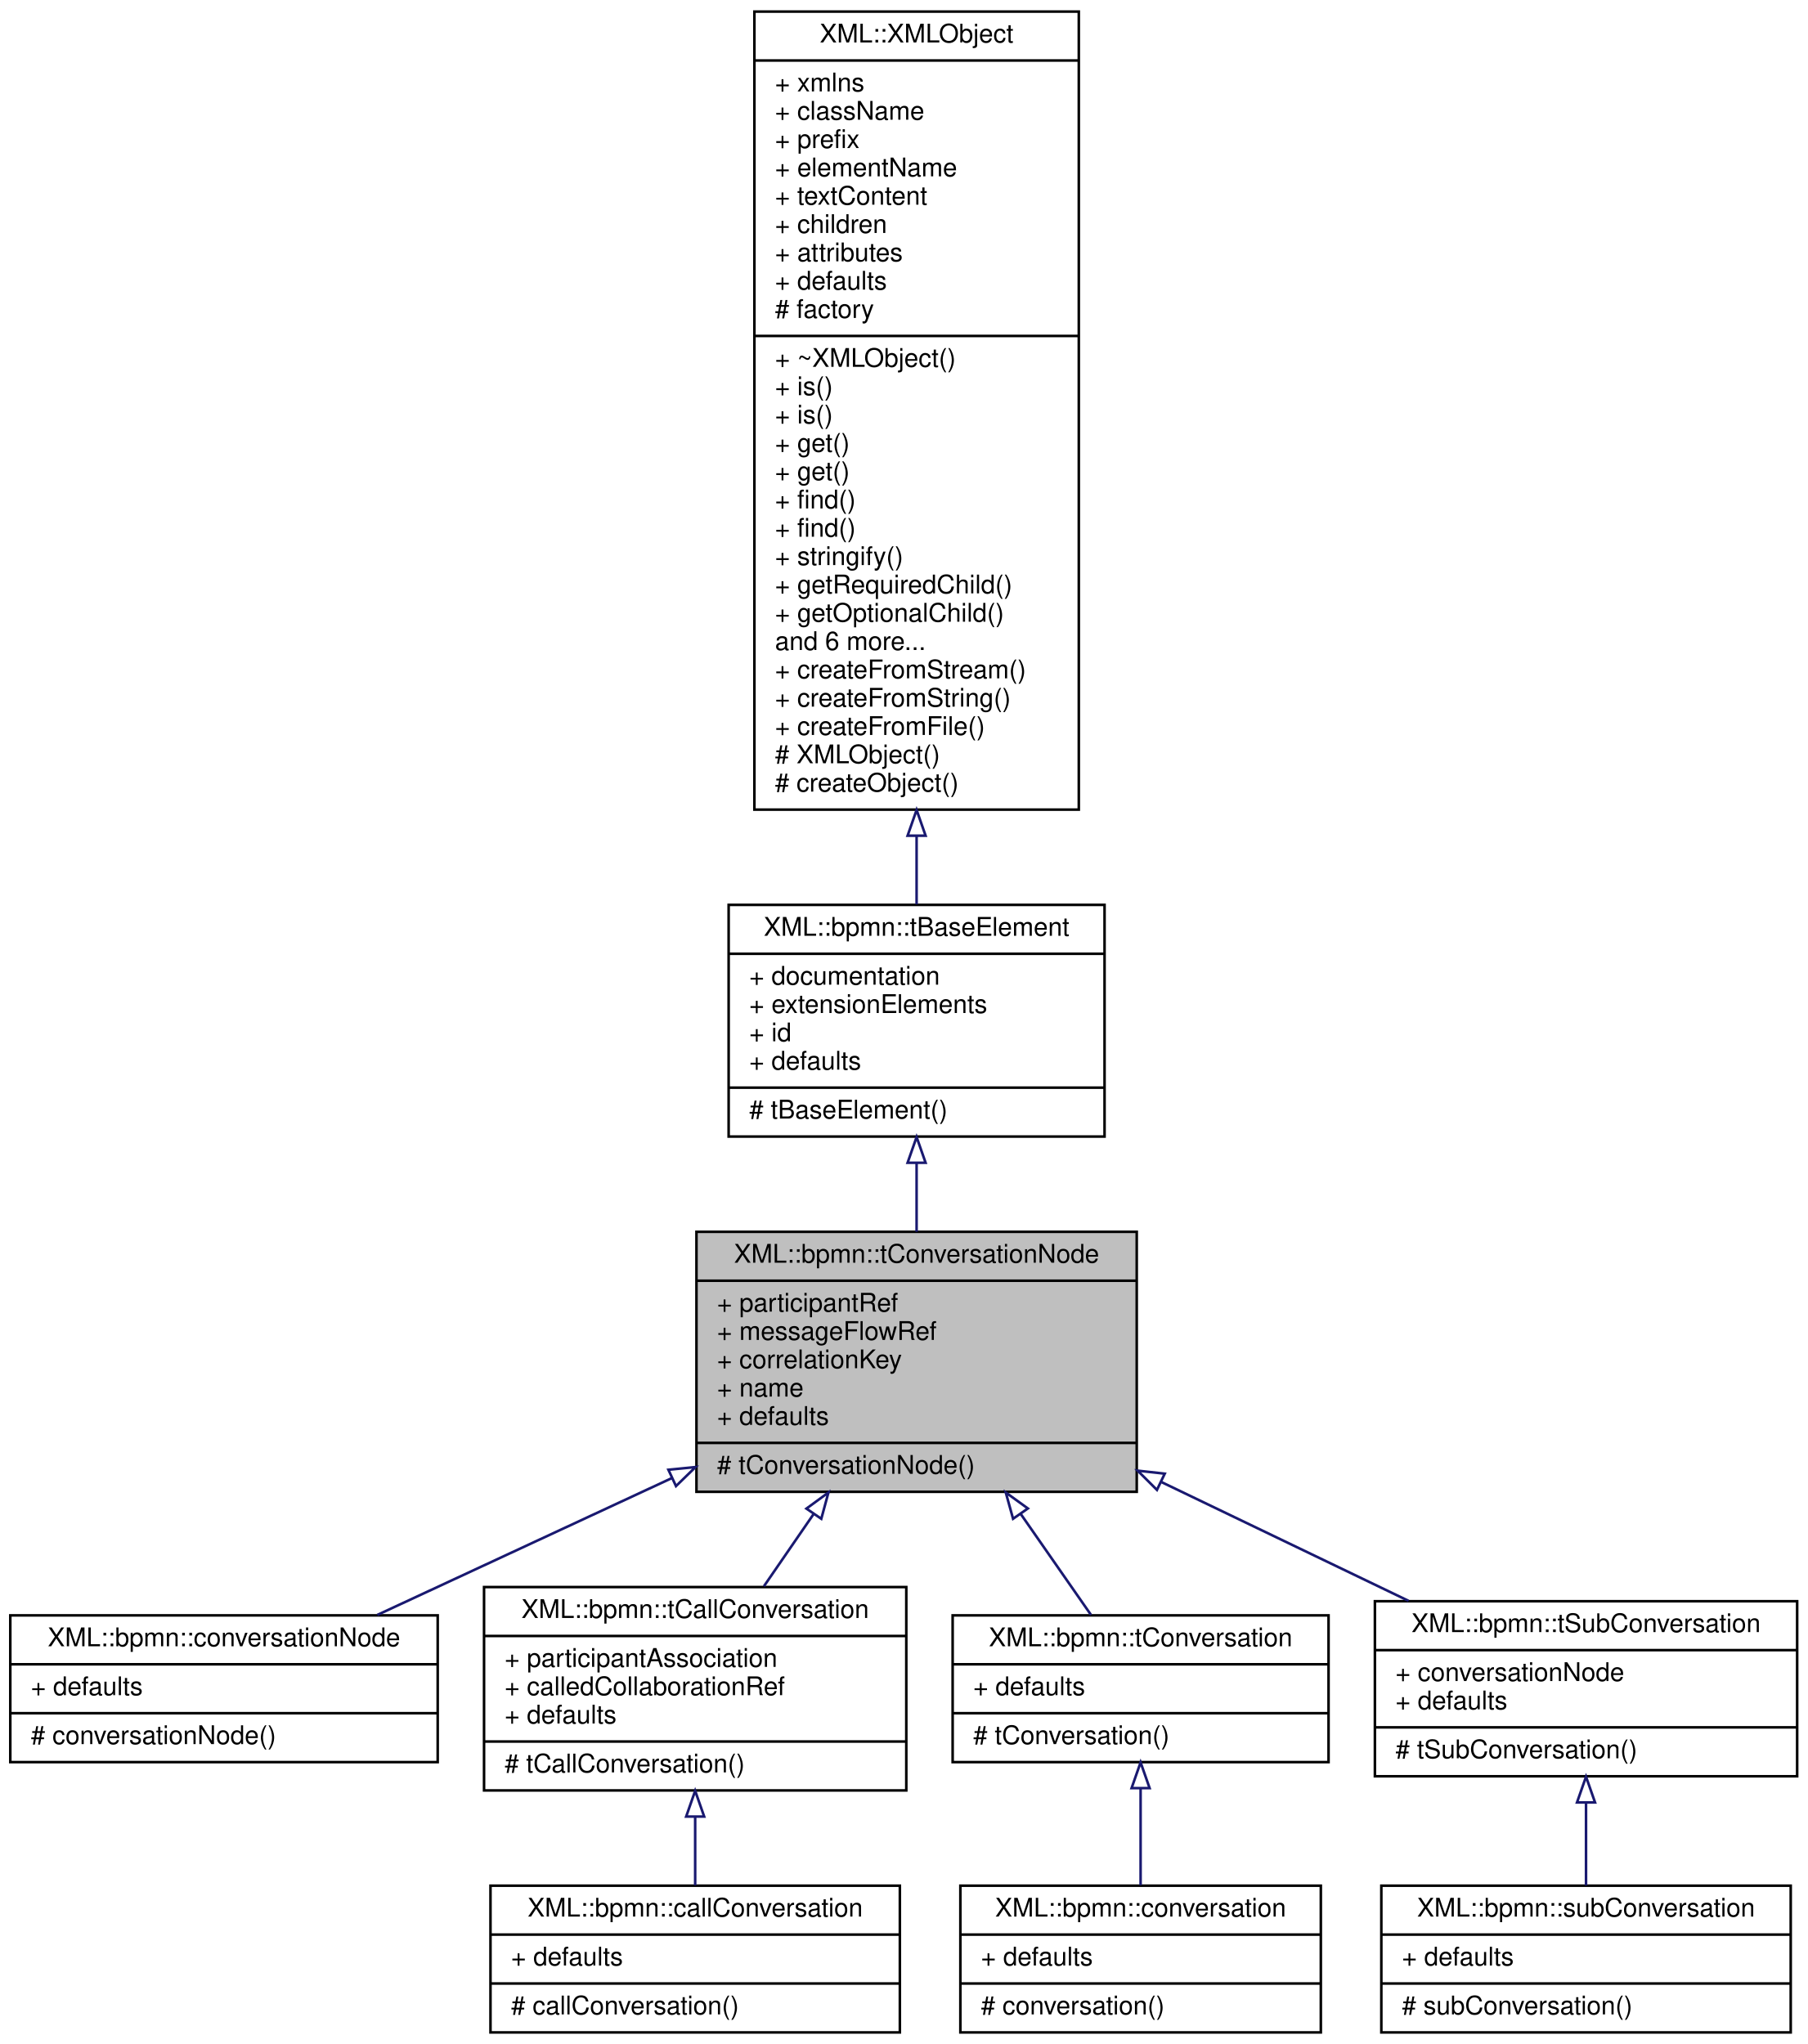
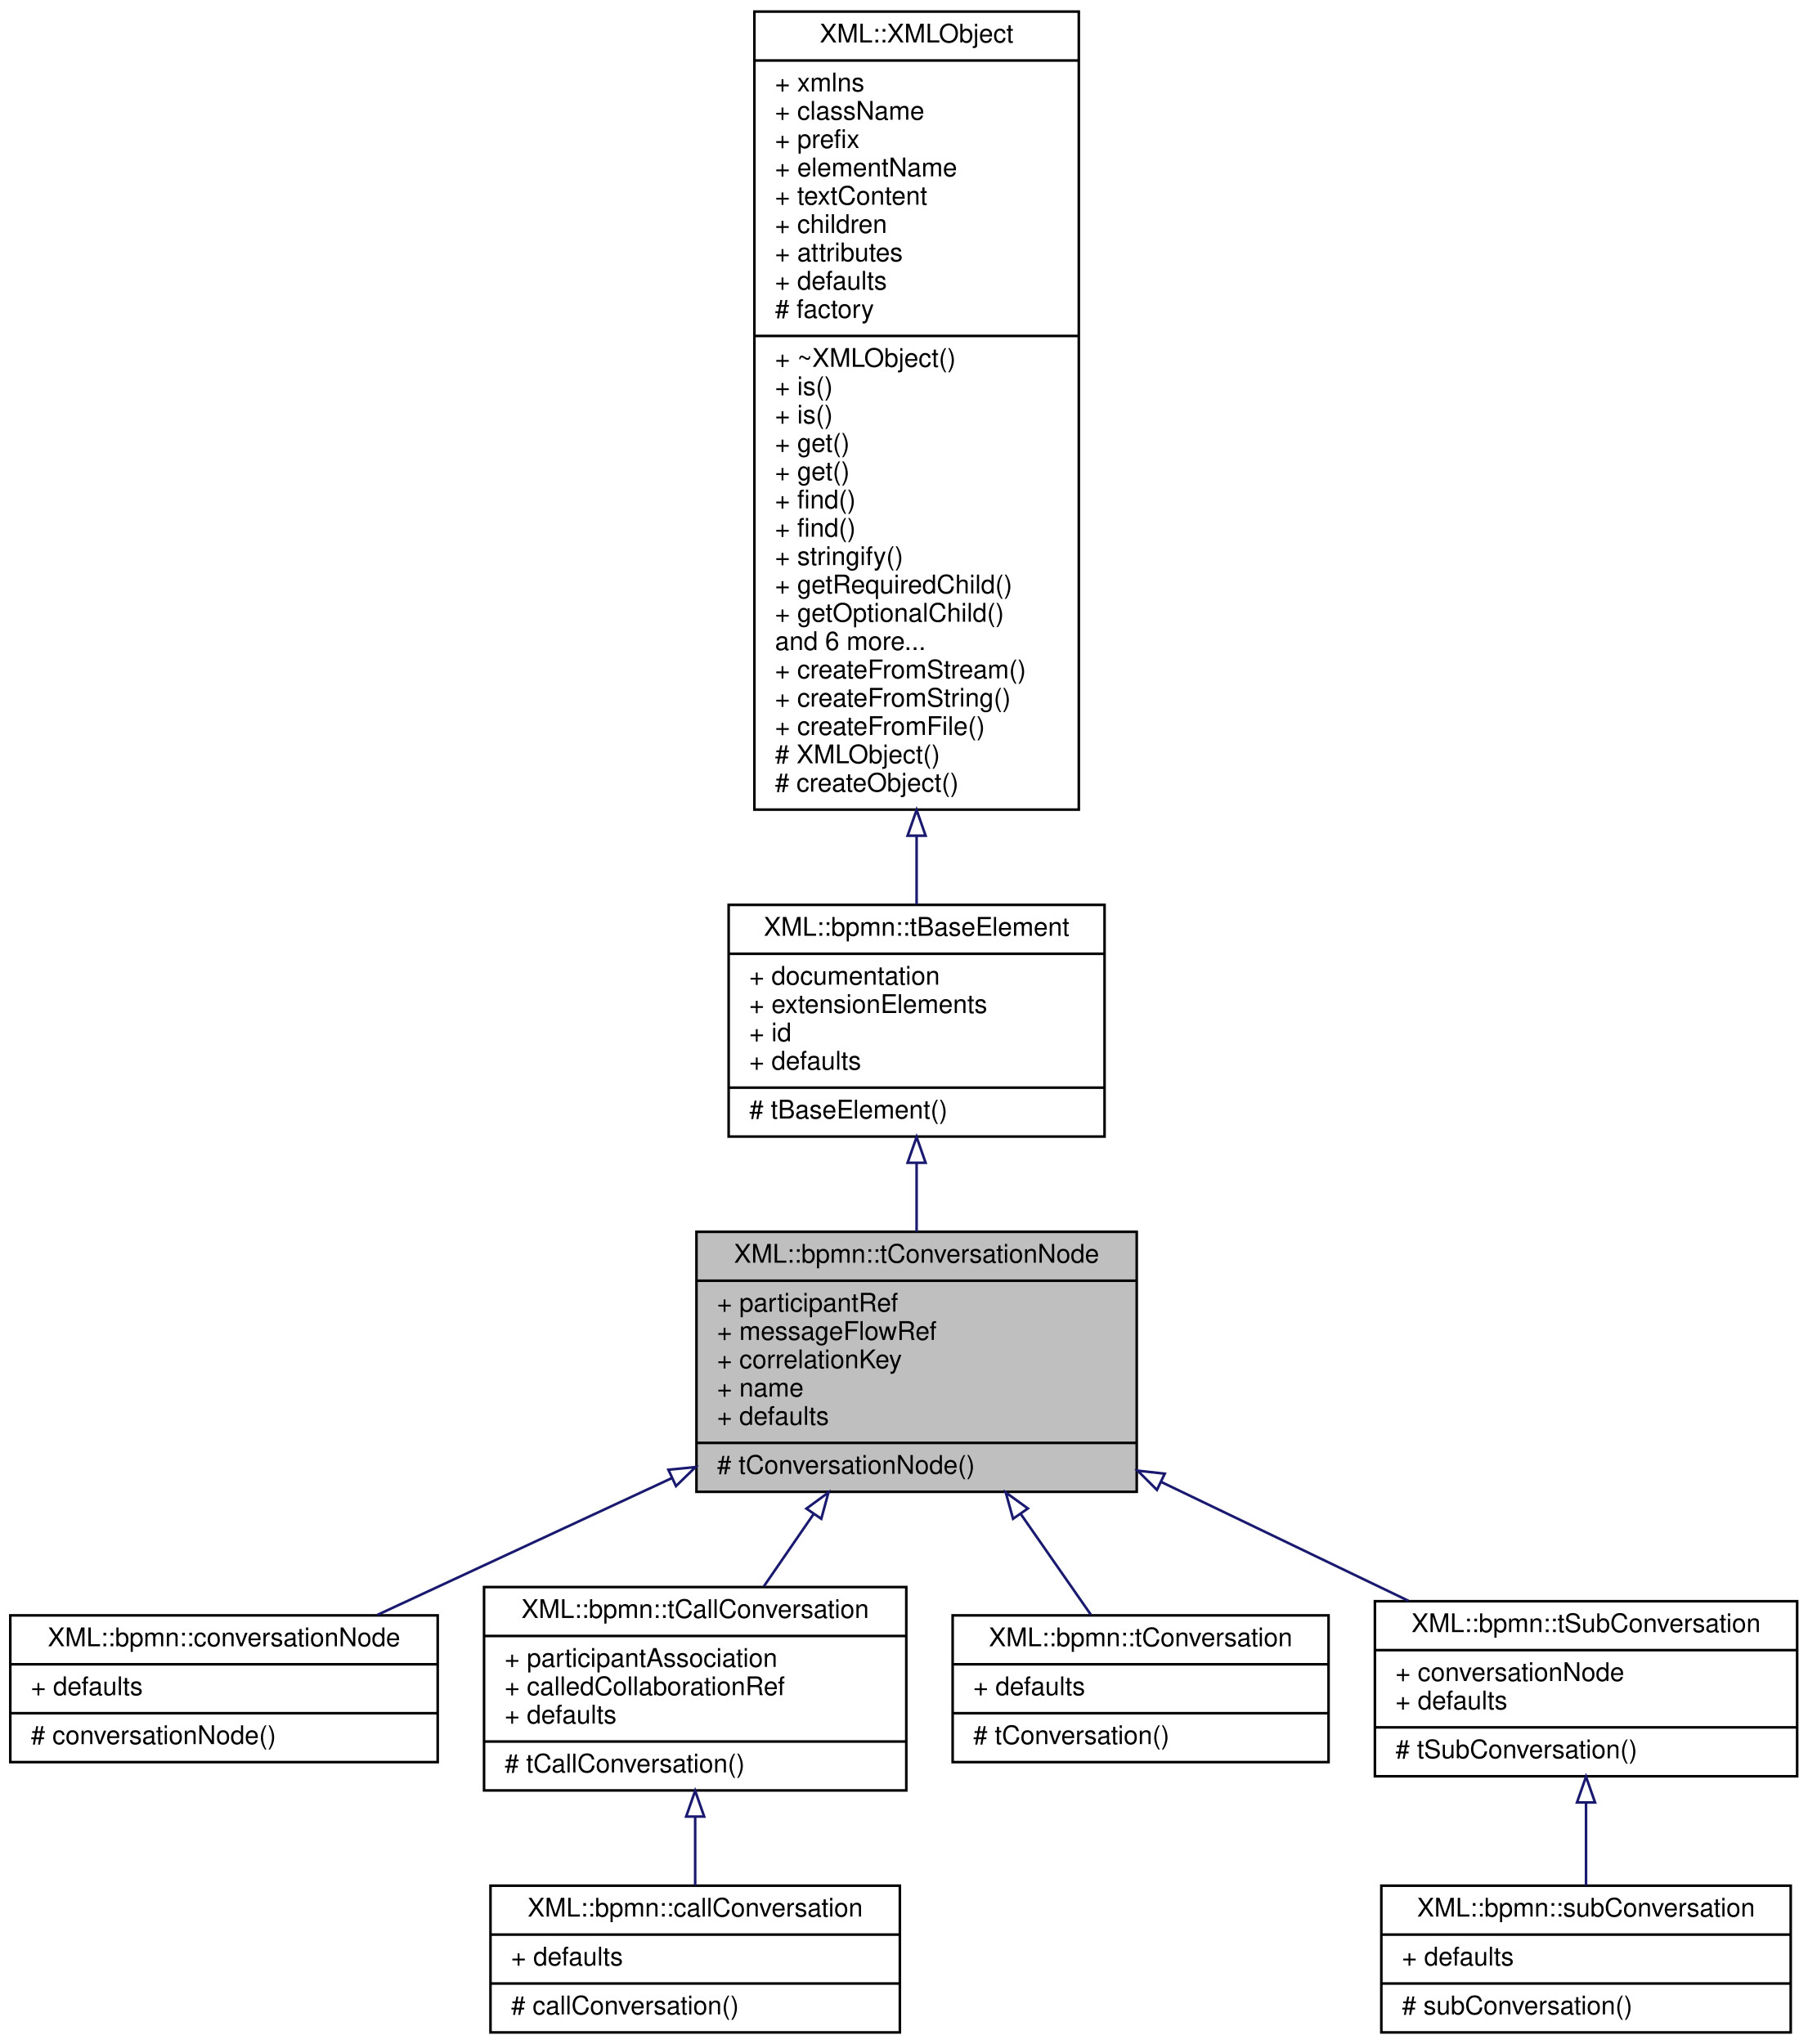
<svg xmlns="http://www.w3.org/2000/svg" xmlns:xlink="http://www.w3.org/1999/xlink" width="702pt" height="794pt" viewBox="0.00 0.00 702.00 794.00">
  <g id="graph0" class="graph" transform="scale(1 1) rotate(0) translate(4 790)">
    <g id="node1" class="node">
      <g id="a_node1">
        <a xlink:title=" ">
          <polygon fill="#bfbfbf" stroke="black" points="266.5,-210.5 266.5,-311.5 437.5,-311.5 437.5,-210.5 266.5,-210.5" />
          <text text-anchor="middle" x="352" y="-299.5" font-family="Helvetica,sans-Serif" font-size="10.00">XML::bpmn::tConversationNode</text>
          <polyline fill="none" stroke="black" points="266.5,-292.5 437.5,-292.5 " />
          <text text-anchor="start" x="274.5" y="-280.5" font-family="Helvetica,sans-Serif" font-size="10.00">+ participantRef</text>
          <text text-anchor="start" x="274.5" y="-269.5" font-family="Helvetica,sans-Serif" font-size="10.00">+ messageFlowRef</text>
          <text text-anchor="start" x="274.5" y="-258.5" font-family="Helvetica,sans-Serif" font-size="10.00">+ correlationKey</text>
          <text text-anchor="start" x="274.5" y="-247.5" font-family="Helvetica,sans-Serif" font-size="10.00">+ name</text>
          <text text-anchor="start" x="274.5" y="-236.5" font-family="Helvetica,sans-Serif" font-size="10.00">+ defaults</text>
          <polyline fill="none" stroke="black" points="266.5,-229.5 437.5,-229.5 " />
          <text text-anchor="start" x="274.5" y="-217.5" font-family="Helvetica,sans-Serif" font-size="10.00"># tConversationNode()</text>
        </a>
      </g>
    </g>
    <g id="node4" class="node">
      <g id="a_node4">
        <a xlink:href="classXML_1_1bpmn_1_1conversationNode.html" target="_top" xlink:title=" ">
          <polygon fill="none" stroke="black" points="0,-105.5 0,-162.5 166,-162.5 166,-105.5 0,-105.5" />
          <text text-anchor="middle" x="83" y="-150.5" font-family="Helvetica,sans-Serif" font-size="10.00">XML::bpmn::conversationNode</text>
          <polyline fill="none" stroke="black" points="0,-143.5 166,-143.5 " />
          <text text-anchor="start" x="8" y="-131.5" font-family="Helvetica,sans-Serif" font-size="10.00">+ defaults</text>
          <polyline fill="none" stroke="black" points="0,-124.5 166,-124.5 " />
          <text text-anchor="start" x="8" y="-112.5" font-family="Helvetica,sans-Serif" font-size="10.00"># conversationNode()</text>
        </a>
      </g>
    </g>
    <g id="edge3" class="edge">
      <path fill="none" stroke="midnightblue" d="M257.07,-215.89C218.94,-198.17 176.15,-178.29 142.54,-162.67" />
      <polygon fill="none" stroke="midnightblue" points="255.6,-219.07 266.15,-220.11 258.55,-212.72 255.6,-219.07" />
    </g>
    <g id="node5" class="node">
      <g id="a_node5">
        <a xlink:href="classXML_1_1bpmn_1_1tCallConversation.html" target="_top" xlink:title=" ">
          <polygon fill="none" stroke="black" points="184,-94.5 184,-173.5 348,-173.5 348,-94.5 184,-94.5" />
          <text text-anchor="middle" x="266" y="-161.5" font-family="Helvetica,sans-Serif" font-size="10.00">XML::bpmn::tCallConversation</text>
          <polyline fill="none" stroke="black" points="184,-154.5 348,-154.5 " />
          <text text-anchor="start" x="192" y="-142.5" font-family="Helvetica,sans-Serif" font-size="10.00">+ participantAssociation</text>
          <text text-anchor="start" x="192" y="-131.5" font-family="Helvetica,sans-Serif" font-size="10.00">+ calledCollaborationRef</text>
          <text text-anchor="start" x="192" y="-120.5" font-family="Helvetica,sans-Serif" font-size="10.00">+ defaults</text>
          <polyline fill="none" stroke="black" points="184,-113.5 348,-113.5 " />
          <text text-anchor="start" x="192" y="-101.5" font-family="Helvetica,sans-Serif" font-size="10.00"># tCallConversation()</text>
        </a>
      </g>
    </g>
    <g id="edge4" class="edge">
      <path fill="none" stroke="midnightblue" d="M312.04,-201.92C305.48,-192.39 298.83,-182.72 292.7,-173.81" />
      <polygon fill="none" stroke="midnightblue" points="309.21,-203.98 317.76,-210.24 314.98,-200.02 309.21,-203.98" />
    </g>
    <g id="node7" class="node">
      <g id="a_node7">
        <a xlink:href="classXML_1_1bpmn_1_1tConversation.html" target="_top" xlink:title=" ">
          <polygon fill="none" stroke="black" points="366,-105.5 366,-162.5 512,-162.5 512,-105.5 366,-105.5" />
          <text text-anchor="middle" x="439" y="-150.5" font-family="Helvetica,sans-Serif" font-size="10.00">XML::bpmn::tConversation</text>
          <polyline fill="none" stroke="black" points="366,-143.5 512,-143.5 " />
          <text text-anchor="start" x="374" y="-131.5" font-family="Helvetica,sans-Serif" font-size="10.00">+ defaults</text>
          <polyline fill="none" stroke="black" points="366,-124.5 512,-124.5 " />
          <text text-anchor="start" x="374" y="-112.5" font-family="Helvetica,sans-Serif" font-size="10.00"># tConversation()</text>
        </a>
      </g>
    </g>
    <g id="edge6" class="edge">
      <path fill="none" stroke="midnightblue" d="M392.51,-201.8C402,-188.15 411.69,-174.23 419.75,-162.66" />
      <polygon fill="none" stroke="midnightblue" points="389.47,-200.03 386.63,-210.24 395.22,-204.03 389.47,-200.03" />
    </g>
-     <g id="node9" class="node">
-       <g id="a_node9">
+     <g id="node8" class="node">
+       <g id="a_node8">
        <a xlink:href="classXML_1_1bpmn_1_1tSubConversation.html" target="_top" xlink:title=" ">
          <polygon fill="none" stroke="black" points="530,-100 530,-168 694,-168 694,-100 530,-100" />
          <text text-anchor="middle" x="612" y="-156" font-family="Helvetica,sans-Serif" font-size="10.00">XML::bpmn::tSubConversation</text>
          <polyline fill="none" stroke="black" points="530,-149 694,-149 " />
          <text text-anchor="start" x="538" y="-137" font-family="Helvetica,sans-Serif" font-size="10.00">+ conversationNode</text>
          <text text-anchor="start" x="538" y="-126" font-family="Helvetica,sans-Serif" font-size="10.00">+ defaults</text>
          <polyline fill="none" stroke="black" points="530,-119 694,-119 " />
          <text text-anchor="start" x="538" y="-107" font-family="Helvetica,sans-Serif" font-size="10.00"># tSubConversation()</text>
        </a>
      </g>
    </g>
-     <g id="edge8" class="edge">
+     <g id="edge7" class="edge">
      <path fill="none" stroke="midnightblue" d="M447.17,-214.25C478.94,-198.97 513.71,-182.26 543.09,-168.13" />
      <polygon fill="none" stroke="midnightblue" points="445.35,-211.24 437.85,-218.72 448.38,-217.55 445.35,-211.24" />
    </g>
    <g id="node2" class="node">
      <g id="a_node2">
        <a xlink:href="classXML_1_1bpmn_1_1tBaseElement.html" target="_top" xlink:title=" ">
          <polygon fill="none" stroke="black" points="279,-348.5 279,-438.5 425,-438.5 425,-348.5 279,-348.5" />
          <text text-anchor="middle" x="352" y="-426.5" font-family="Helvetica,sans-Serif" font-size="10.00">XML::bpmn::tBaseElement</text>
          <polyline fill="none" stroke="black" points="279,-419.5 425,-419.5 " />
          <text text-anchor="start" x="287" y="-407.5" font-family="Helvetica,sans-Serif" font-size="10.00">+ documentation</text>
          <text text-anchor="start" x="287" y="-396.5" font-family="Helvetica,sans-Serif" font-size="10.00">+ extensionElements</text>
          <text text-anchor="start" x="287" y="-385.5" font-family="Helvetica,sans-Serif" font-size="10.00">+ id</text>
          <text text-anchor="start" x="287" y="-374.5" font-family="Helvetica,sans-Serif" font-size="10.00">+ defaults</text>
          <polyline fill="none" stroke="black" points="279,-367.5 425,-367.5 " />
          <text text-anchor="start" x="287" y="-355.5" font-family="Helvetica,sans-Serif" font-size="10.00"># tBaseElement()</text>
        </a>
      </g>
    </g>
    <g id="edge1" class="edge">
      <path fill="none" stroke="midnightblue" d="M352,-338.13C352,-329.31 352,-320.22 352,-311.52" />
      <polygon fill="none" stroke="midnightblue" points="348.5,-338.32 352,-348.32 355.5,-338.32 348.5,-338.32" />
    </g>
    <g id="node3" class="node">
      <g id="a_node3">
        <a xlink:href="classXML_1_1XMLObject.html" target="_top" xlink:title="A class representing a node in an XML-tree.">
          <polygon fill="none" stroke="black" points="289,-475.5 289,-785.5 415,-785.5 415,-475.5 289,-475.5" />
          <text text-anchor="middle" x="352" y="-773.5" font-family="Helvetica,sans-Serif" font-size="10.00">XML::XMLObject</text>
          <polyline fill="none" stroke="black" points="289,-766.5 415,-766.5 " />
          <text text-anchor="start" x="297" y="-754.5" font-family="Helvetica,sans-Serif" font-size="10.00">+ xmlns</text>
          <text text-anchor="start" x="297" y="-743.5" font-family="Helvetica,sans-Serif" font-size="10.00">+ className</text>
          <text text-anchor="start" x="297" y="-732.5" font-family="Helvetica,sans-Serif" font-size="10.00">+ prefix</text>
          <text text-anchor="start" x="297" y="-721.5" font-family="Helvetica,sans-Serif" font-size="10.00">+ elementName</text>
          <text text-anchor="start" x="297" y="-710.5" font-family="Helvetica,sans-Serif" font-size="10.00">+ textContent</text>
          <text text-anchor="start" x="297" y="-699.5" font-family="Helvetica,sans-Serif" font-size="10.00">+ children</text>
          <text text-anchor="start" x="297" y="-688.5" font-family="Helvetica,sans-Serif" font-size="10.00">+ attributes</text>
          <text text-anchor="start" x="297" y="-677.5" font-family="Helvetica,sans-Serif" font-size="10.00">+ defaults</text>
          <text text-anchor="start" x="297" y="-666.5" font-family="Helvetica,sans-Serif" font-size="10.00"># factory</text>
          <polyline fill="none" stroke="black" points="289,-659.5 415,-659.5 " />
          <text text-anchor="start" x="297" y="-647.5" font-family="Helvetica,sans-Serif" font-size="10.00">+ ~XMLObject()</text>
          <text text-anchor="start" x="297" y="-636.5" font-family="Helvetica,sans-Serif" font-size="10.00">+ is()</text>
          <text text-anchor="start" x="297" y="-625.5" font-family="Helvetica,sans-Serif" font-size="10.00">+ is()</text>
          <text text-anchor="start" x="297" y="-614.5" font-family="Helvetica,sans-Serif" font-size="10.00">+ get()</text>
          <text text-anchor="start" x="297" y="-603.5" font-family="Helvetica,sans-Serif" font-size="10.00">+ get()</text>
          <text text-anchor="start" x="297" y="-592.5" font-family="Helvetica,sans-Serif" font-size="10.00">+ find()</text>
          <text text-anchor="start" x="297" y="-581.5" font-family="Helvetica,sans-Serif" font-size="10.00">+ find()</text>
          <text text-anchor="start" x="297" y="-570.5" font-family="Helvetica,sans-Serif" font-size="10.00">+ stringify()</text>
          <text text-anchor="start" x="297" y="-559.5" font-family="Helvetica,sans-Serif" font-size="10.00">+ getRequiredChild()</text>
          <text text-anchor="start" x="297" y="-548.5" font-family="Helvetica,sans-Serif" font-size="10.00">+ getOptionalChild()</text>
          <text text-anchor="start" x="297" y="-537.5" font-family="Helvetica,sans-Serif" font-size="10.00">and 6 more...</text>
          <text text-anchor="start" x="297" y="-526.5" font-family="Helvetica,sans-Serif" font-size="10.00">+ createFromStream()</text>
          <text text-anchor="start" x="297" y="-515.5" font-family="Helvetica,sans-Serif" font-size="10.00">+ createFromString()</text>
          <text text-anchor="start" x="297" y="-504.5" font-family="Helvetica,sans-Serif" font-size="10.00">+ createFromFile()</text>
          <text text-anchor="start" x="297" y="-493.5" font-family="Helvetica,sans-Serif" font-size="10.00"># XMLObject()</text>
          <text text-anchor="start" x="297" y="-482.5" font-family="Helvetica,sans-Serif" font-size="10.00"># createObject()</text>
        </a>
      </g>
    </g>
    <g id="edge2" class="edge">
      <path fill="none" stroke="midnightblue" d="M352,-465.35C352,-455.89 352,-446.91 352,-438.72" />
      <polygon fill="none" stroke="midnightblue" points="348.5,-465.37 352,-475.37 355.5,-465.37 348.5,-465.37" />
    </g>
    <g id="node6" class="node">
      <g id="a_node6">
        <a xlink:href="classXML_1_1bpmn_1_1callConversation.html" target="_top" xlink:title=" ">
          <polygon fill="none" stroke="black" points="186.5,-0.5 186.5,-57.5 345.5,-57.5 345.5,-0.5 186.5,-0.5" />
          <text text-anchor="middle" x="266" y="-45.5" font-family="Helvetica,sans-Serif" font-size="10.00">XML::bpmn::callConversation</text>
          <polyline fill="none" stroke="black" points="186.5,-38.5 345.5,-38.5 " />
          <text text-anchor="start" x="194.5" y="-26.5" font-family="Helvetica,sans-Serif" font-size="10.00">+ defaults</text>
          <polyline fill="none" stroke="black" points="186.5,-19.5 345.5,-19.5 " />
          <text text-anchor="start" x="194.5" y="-7.5" font-family="Helvetica,sans-Serif" font-size="10.00"># callConversation()</text>
        </a>
      </g>
    </g>
    <g id="edge5" class="edge">
      <path fill="none" stroke="midnightblue" d="M266,-84.16C266,-75.04 266,-65.81 266,-57.61" />
      <polygon fill="none" stroke="midnightblue" points="262.5,-84.35 266,-94.35 269.5,-84.35 262.5,-84.35" />
    </g>
-     <g id="node8" class="node">
-       <g id="a_node8">
-         <a xlink:href="classXML_1_1bpmn_1_1conversation.html" target="_top" xlink:title=" ">
-           <polygon fill="none" stroke="black" points="369,-0.5 369,-57.5 509,-57.5 509,-0.5 369,-0.5" />
-           <text text-anchor="middle" x="439" y="-45.5" font-family="Helvetica,sans-Serif" font-size="10.00">XML::bpmn::conversation</text>
-           <polyline fill="none" stroke="black" points="369,-38.5 509,-38.5 " />
-           <text text-anchor="start" x="377" y="-26.5" font-family="Helvetica,sans-Serif" font-size="10.00">+ defaults</text>
-           <polyline fill="none" stroke="black" points="369,-19.5 509,-19.5 " />
-           <text text-anchor="start" x="377" y="-7.5" font-family="Helvetica,sans-Serif" font-size="10.00"># conversation()</text>
-         </a>
-       </g>
-     </g>
-     <g id="edge7" class="edge">
-       <path fill="none" stroke="midnightblue" d="M439,-95.29C439,-82.84 439,-69.23 439,-57.68" />
-       <polygon fill="none" stroke="midnightblue" points="435.5,-95.4 439,-105.4 442.5,-95.4 435.5,-95.4" />
-     </g>
-     <g id="node10" class="node">
-       <g id="a_node10">
+     <g id="node9" class="node">
+       <g id="a_node9">
        <a xlink:href="classXML_1_1bpmn_1_1subConversation.html" target="_top" xlink:title=" ">
          <polygon fill="none" stroke="black" points="532.5,-0.5 532.5,-57.5 691.5,-57.5 691.5,-0.5 532.5,-0.5" />
          <text text-anchor="middle" x="612" y="-45.5" font-family="Helvetica,sans-Serif" font-size="10.00">XML::bpmn::subConversation</text>
          <polyline fill="none" stroke="black" points="532.5,-38.5 691.5,-38.5 " />
          <text text-anchor="start" x="540.5" y="-26.5" font-family="Helvetica,sans-Serif" font-size="10.00">+ defaults</text>
          <polyline fill="none" stroke="black" points="532.5,-19.5 691.5,-19.5 " />
          <text text-anchor="start" x="540.5" y="-7.5" font-family="Helvetica,sans-Serif" font-size="10.00"># subConversation()</text>
        </a>
      </g>
    </g>
-     <g id="edge9" class="edge">
+     <g id="edge8" class="edge">
      <path fill="none" stroke="midnightblue" d="M612,-89.65C612,-78.79 612,-67.43 612,-57.58" />
      <polygon fill="none" stroke="midnightblue" points="608.5,-89.84 612,-99.84 615.5,-89.84 608.5,-89.84" />
    </g>
  </g>
</svg>
